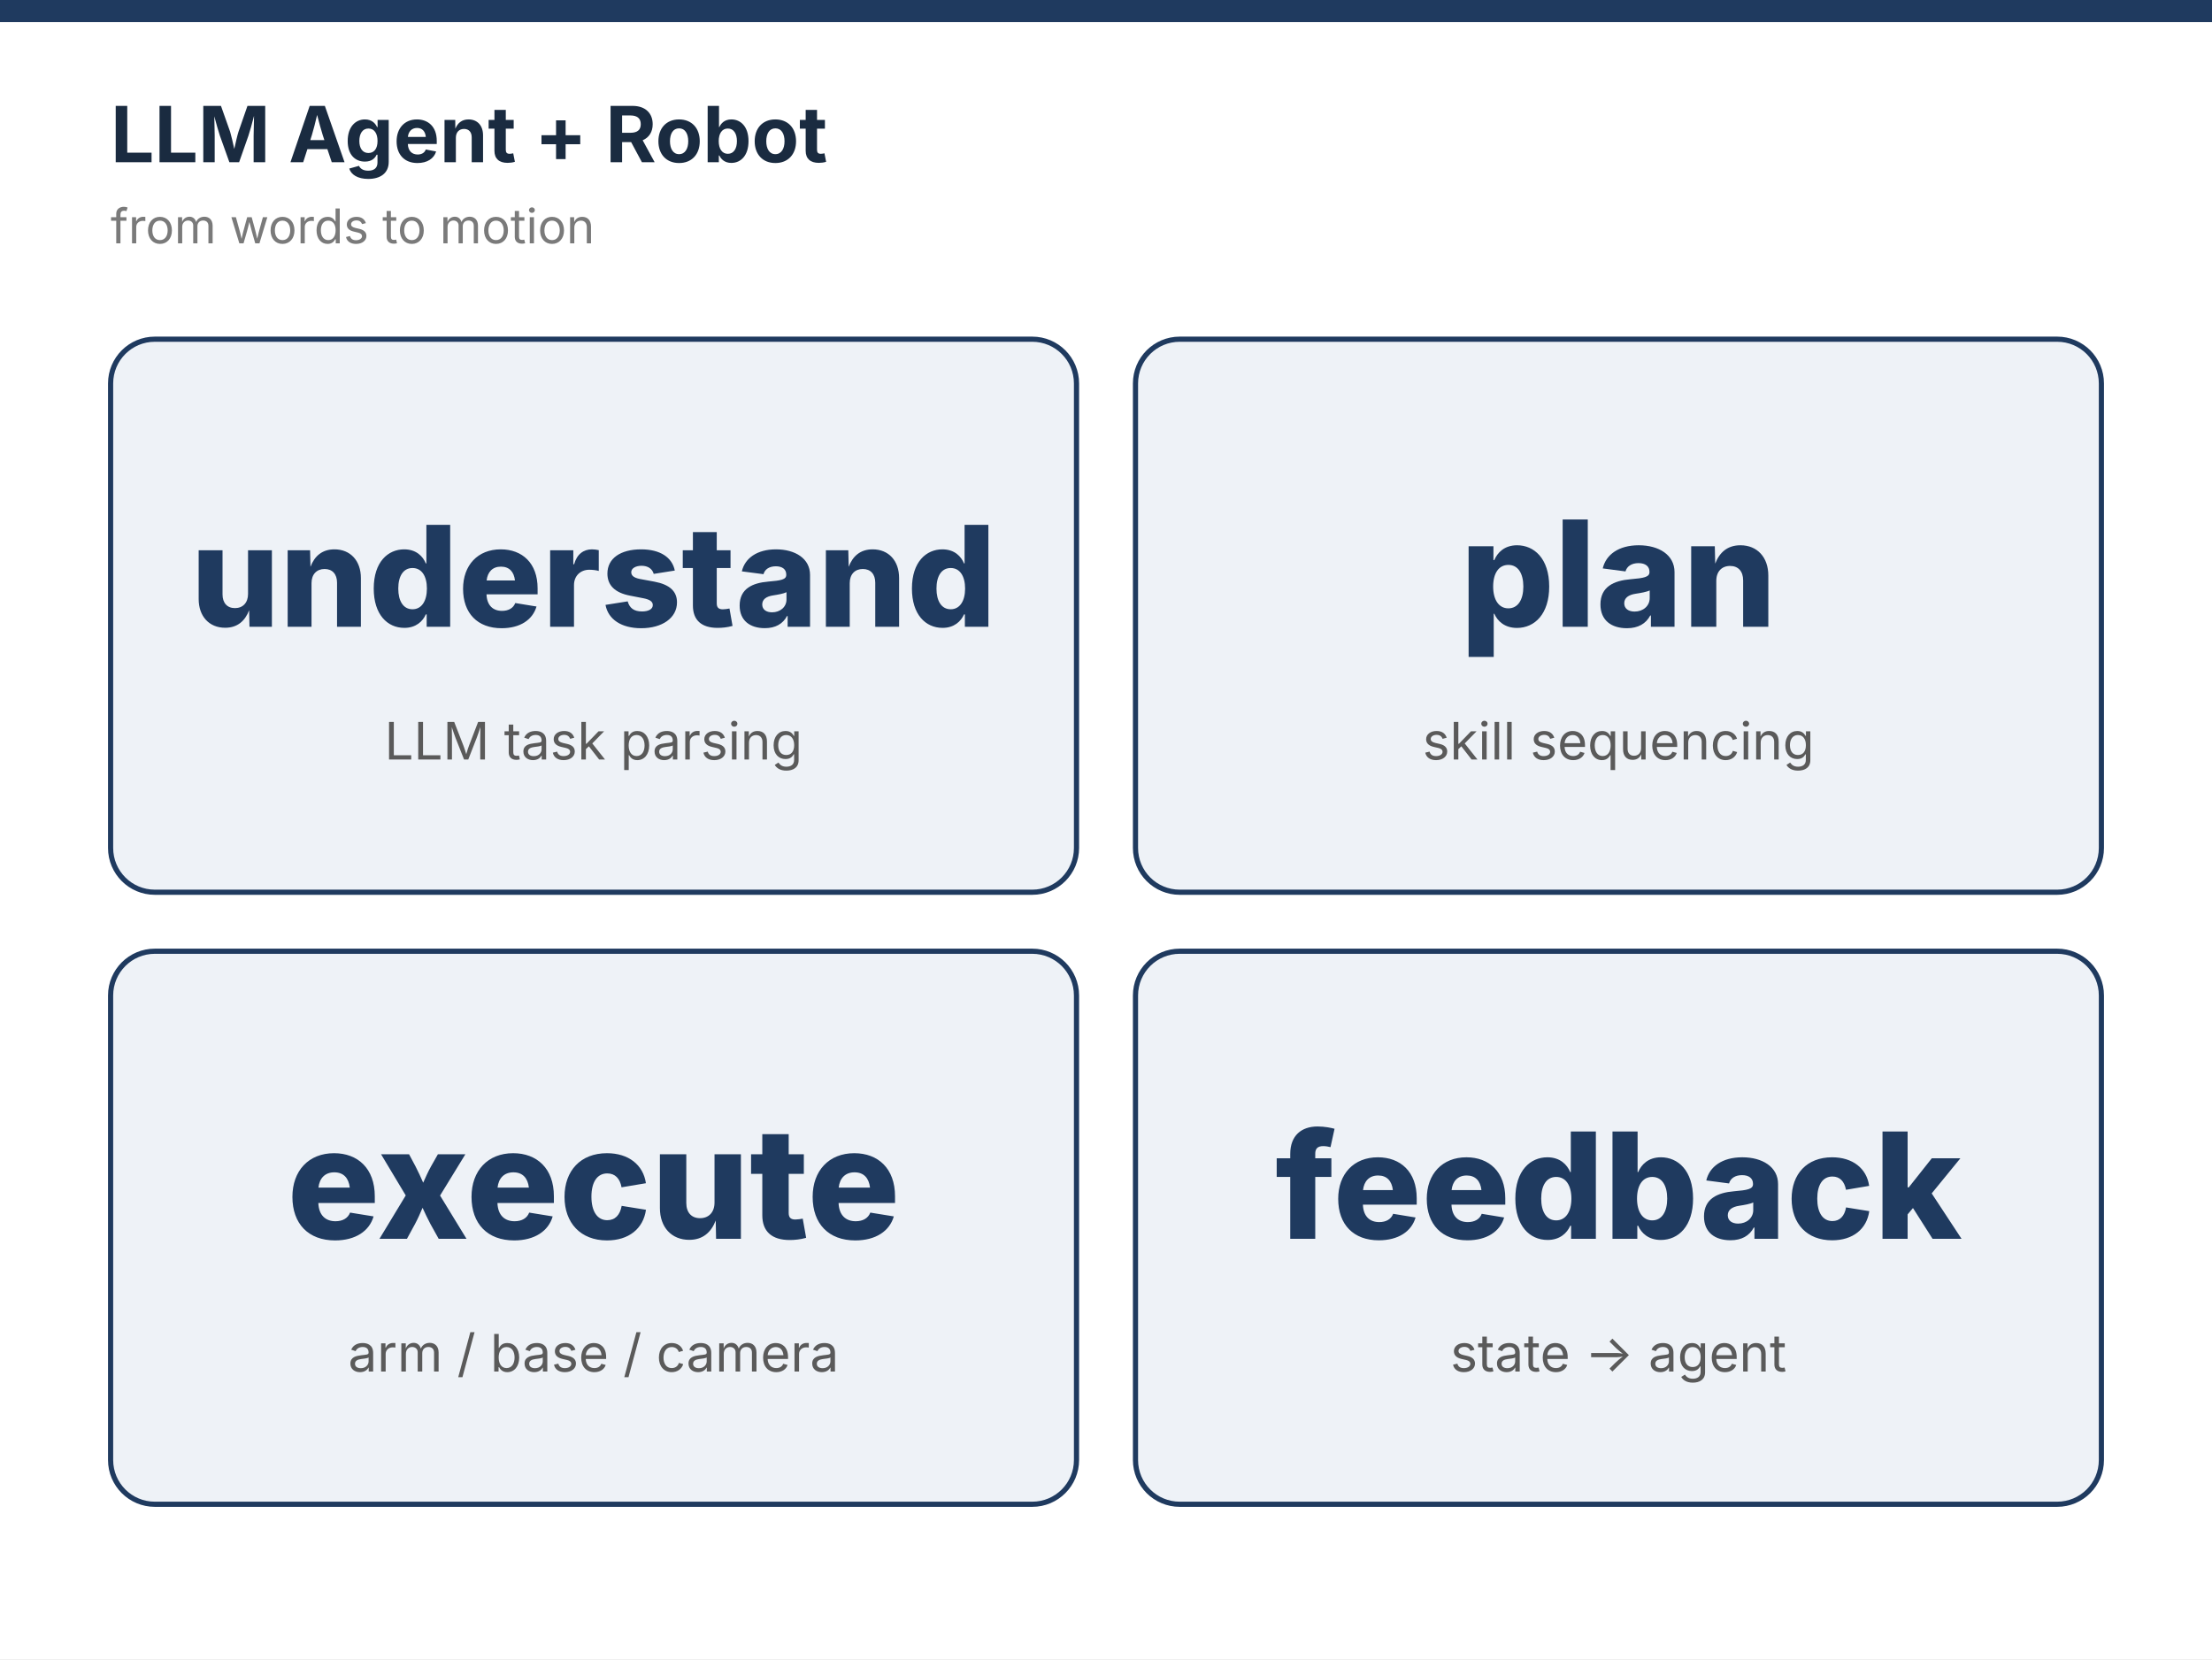
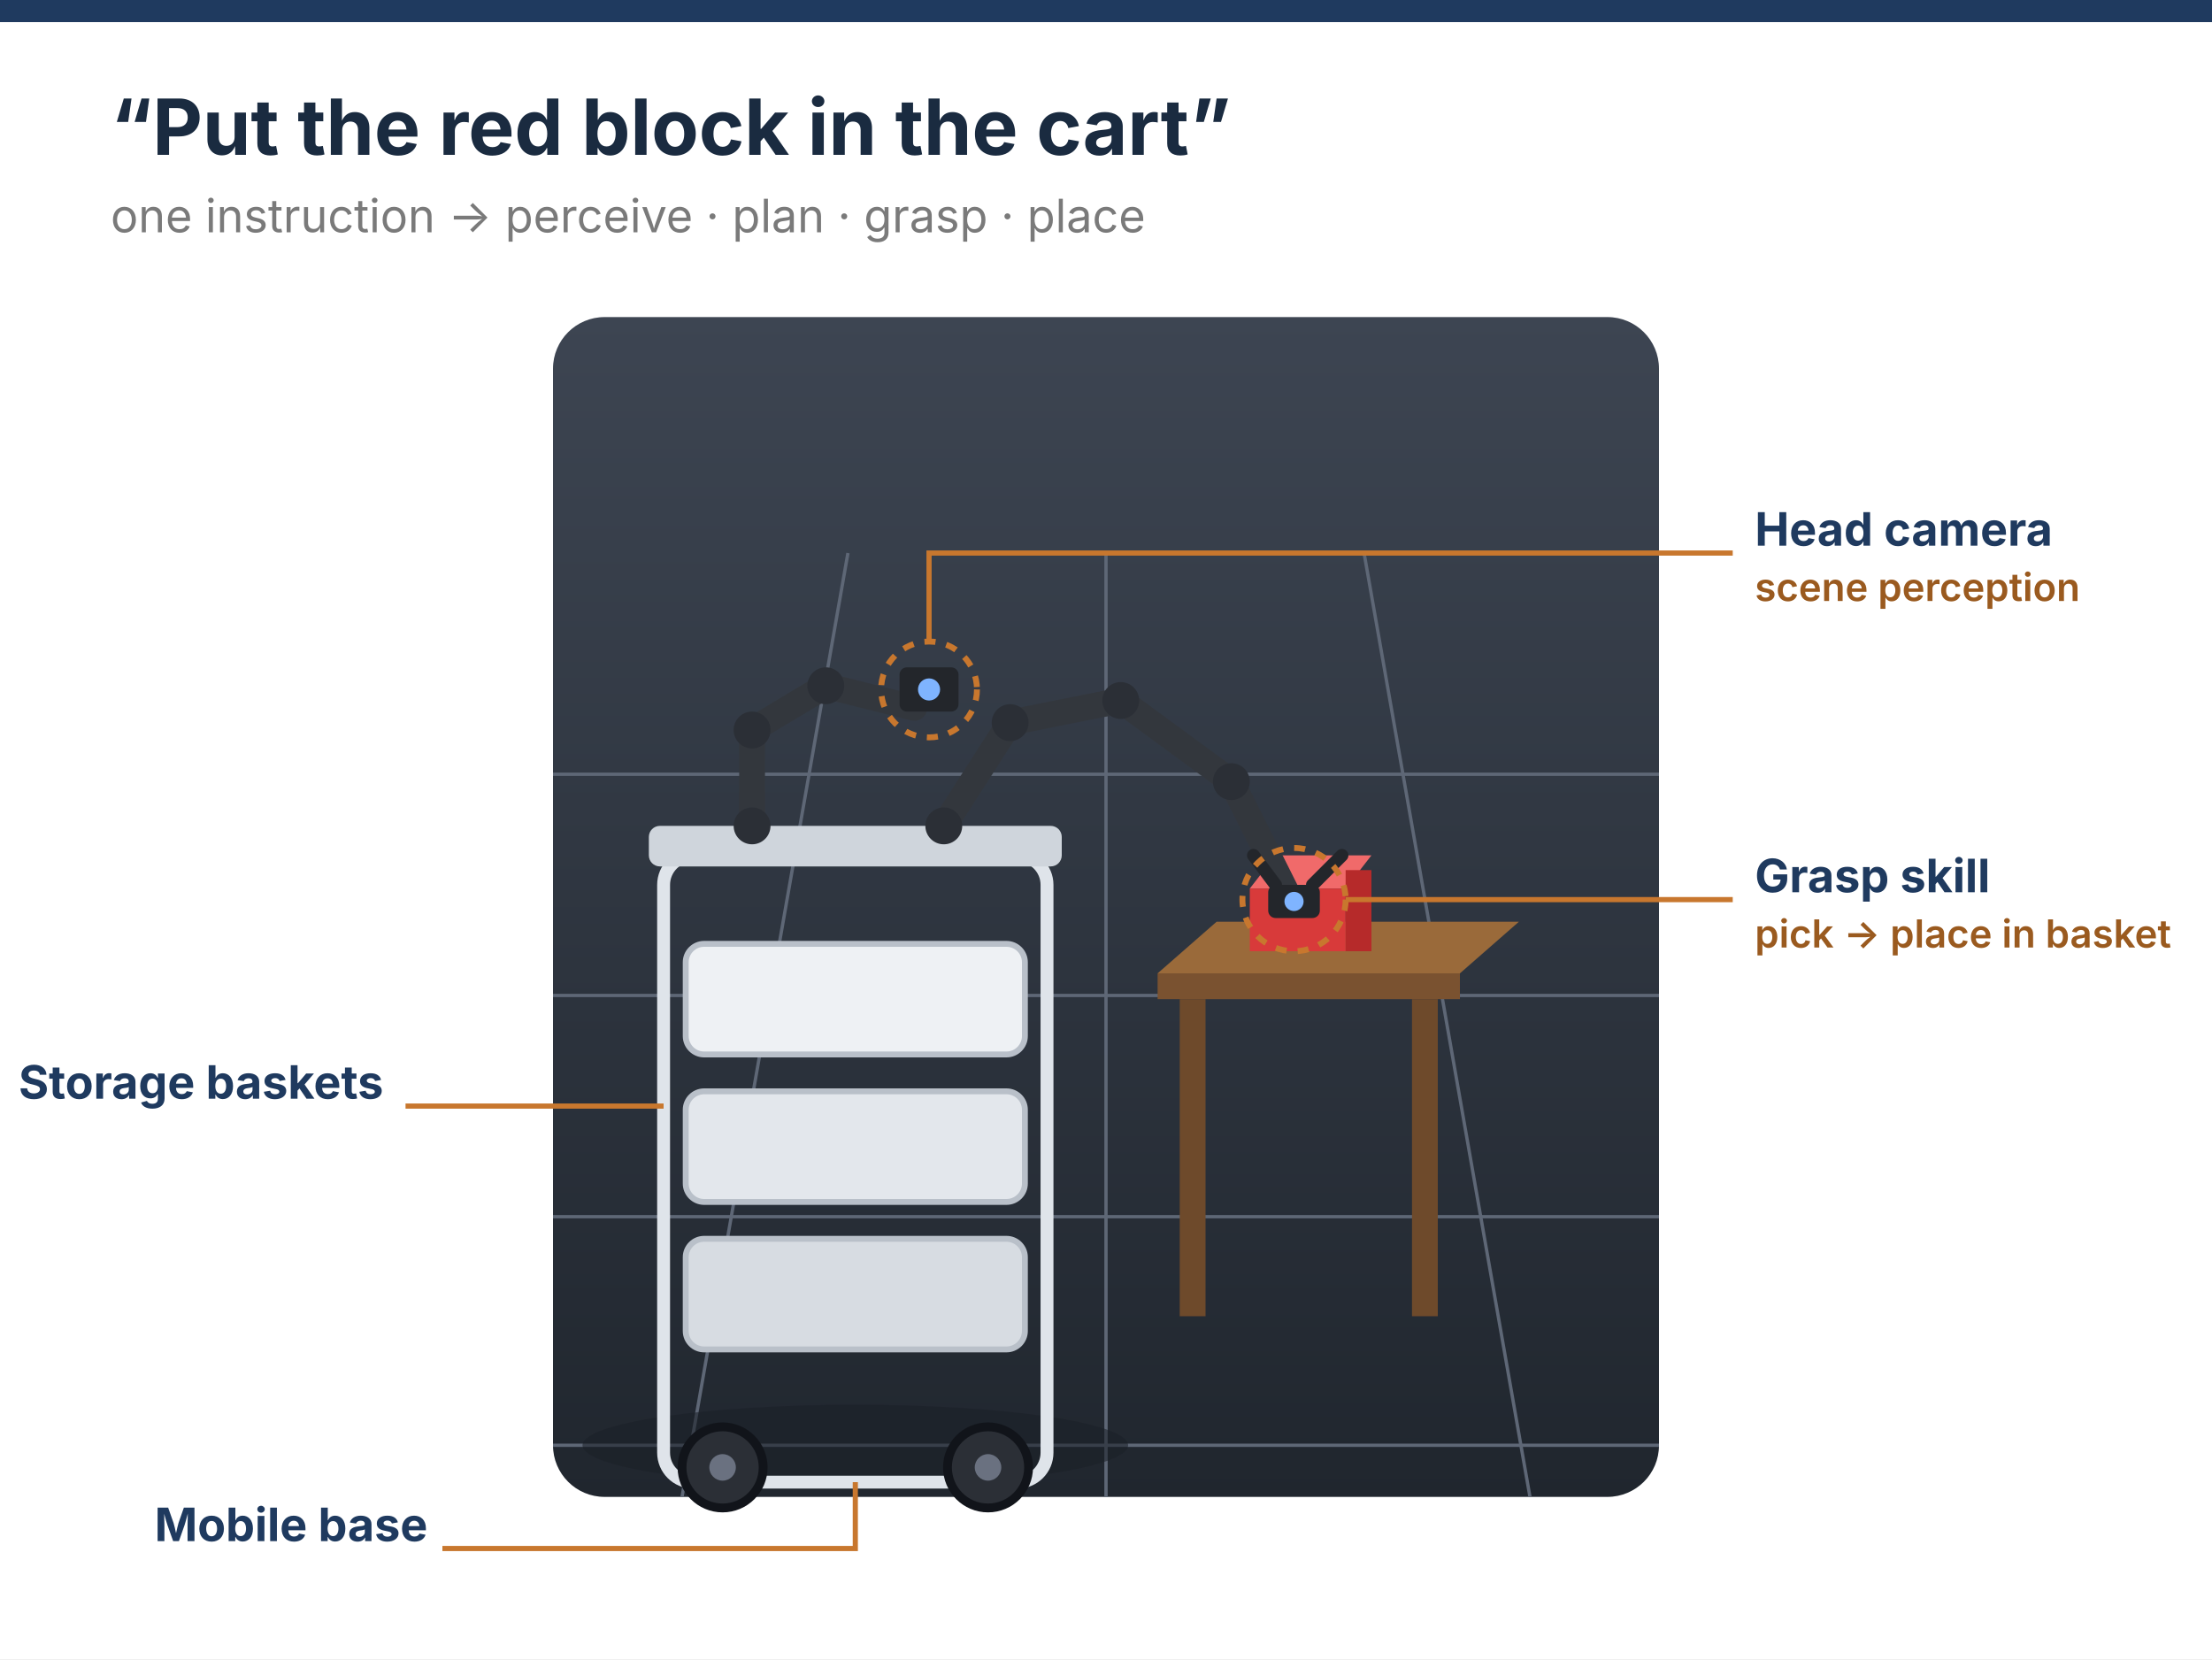
<svg xmlns="http://www.w3.org/2000/svg" viewBox="0 0 600 450" font-family="'Inter','Helvetica Neue',Arial,sans-serif">
+   <defs>
+     <linearGradient id="orb2_floor" x1="0" y1="0" x2="0" y2="1">
+       <stop offset="0" stop-color="#3d4552" />
+       <stop offset="1" stop-color="#20262e" />
+     </linearGradient>
+     <style>
+       .grid2{stroke:#5e6776;stroke-width:0.9;fill:none;}
+       .tag{fill:#1f3a5f;font-size:12.5px;font-weight:700;}
+       .tagsub{fill:#9a5a1f;font-size:10.5px;font-weight:600;}
+       .lead{stroke:#c8772e;stroke-width:1.4;fill:none;}
+     </style>
+   </defs>
  <rect width="600" height="450" fill="#ffffff" />
  <rect x="0" y="0" width="600" height="6" fill="#1f3a5f" />
-   <text x="30" y="44" fill="#1a2b40" font-size="21" font-weight="700">LLM Agent + Robot</text>
-   <text x="30" y="66" fill="#7a7a7a" font-size="13">from words to motion</text>
+   <text x="30" y="42" fill="#1a2b40" font-size="21" font-weight="700">“Put the red block in the cart”</text>
+   <text x="30" y="63" fill="#7a7a7a" font-size="12.5">one instruction → perceive · plan · grasp · place</text>
+   <rect x="150" y="86" width="300" height="320" rx="14" fill="url(#orb2_floor)" />
+   <clipPath id="orb2_clip">
+     <rect x="150" y="86" width="300" height="320" rx="14" />
+   </clipPath>
+   <g clip-path="url(#orb2_clip)">
+     <path class="grid2" d="M150,210 L450,210" />
+     <path class="grid2" d="M150,270 L450,270" />
+     <path class="grid2" d="M150,330 L450,330" />
+     <path class="grid2" d="M150,392 L450,392" />
+     <path class="grid2" d="M230,150 L185,406" />
+     <path class="grid2" d="M300,150 L300,406" />
+     <path class="grid2" d="M370,150 L415,406" />
+   </g>
  <g>
-     <rect x="30" y="92" width="262" height="150" rx="12" fill="#eef2f7" stroke="#1f3a5f" stroke-width="1.4" />
-     <rect x="308" y="92" width="262" height="150" rx="12" fill="#eef2f7" stroke="#1f3a5f" stroke-width="1.4" />
-     <rect x="30" y="258" width="262" height="150" rx="12" fill="#eef2f7" stroke="#1f3a5f" stroke-width="1.4" />
-     <rect x="308" y="258" width="262" height="150" rx="12" fill="#eef2f7" stroke="#1f3a5f" stroke-width="1.4" />
+     <polygon points="330,250 412,250 396,264 314,264" fill="#9a6a3a" />
+     <rect x="314" y="264" width="82" height="7" fill="#7a5230" />
+     <rect x="320" y="271" width="7" height="86" fill="#6e4a2b" />
+     <rect x="383" y="271" width="7" height="86" fill="#6e4a2b" />
+     <polygon points="346,232 372,232 365,241 339,241" fill="#f06a6a" />
+     <rect x="339" y="241" width="26" height="17" fill="#d83a3a" />
+     <rect x="365" y="236" width="7" height="22" fill="#b62a2a" />
  </g>
-   <text x="161" y="170" fill="#1f3a5f" font-size="38" font-weight="800" text-anchor="middle">understand</text>
-   <text x="161" y="206" fill="#5a5a5a" font-size="14" text-anchor="middle">LLM task parsing</text>
-   <text x="439" y="170" fill="#1f3a5f" font-size="40" font-weight="800" text-anchor="middle">plan</text>
-   <text x="439" y="206" fill="#5a5a5a" font-size="14" text-anchor="middle">skill sequencing</text>
-   <text x="161" y="336" fill="#1f3a5f" font-size="42" font-weight="800" text-anchor="middle">execute</text>
-   <text x="161" y="372" fill="#5a5a5a" font-size="14" text-anchor="middle">arm / base / camera</text>
-   <text x="439" y="336" fill="#1f3a5f" font-size="40" font-weight="800" text-anchor="middle">feedback</text>
-   <text x="439" y="372" fill="#5a5a5a" font-size="14" text-anchor="middle">state → agent</text>
+   <g stroke-linejoin="round" stroke-linecap="round">
+     <ellipse cx="232" cy="392" rx="74" ry="11" fill="#1a1f27" opacity="0.55" />
+     <rect x="180" y="232" width="104" height="170" rx="8" fill="none" stroke="#dfe4ea" stroke-width="3.5" />
+     <rect x="186" y="256" width="92" height="30" rx="5" fill="#eef1f4" stroke="#b9c0c9" stroke-width="1.6" />
+     <rect x="186" y="296" width="92" height="30" rx="5" fill="#e3e7ec" stroke="#b9c0c9" stroke-width="1.6" />
+     <rect x="186" y="336" width="92" height="30" rx="5" fill="#d7dce2" stroke="#b9c0c9" stroke-width="1.6" />
+     <rect x="176" y="224" width="112" height="11" rx="3" fill="#cfd5dc" />
+     <circle cx="196" cy="398" r="11" fill="#2b2f36" stroke="#11141a" stroke-width="2.4" />
+     <circle cx="268" cy="398" r="11" fill="#2b2f36" stroke="#11141a" stroke-width="2.4" />
+     <circle cx="196" cy="398" r="3.6" fill="#6a7180" />
+     <circle cx="268" cy="398" r="3.6" fill="#6a7180" />
+     <g stroke="#33373d" stroke-width="7" fill="none">
+       <path d="M204,224 L204,198 L224,186" />
+       <path d="M224,186 L248,192" />
+     </g>
+     <circle cx="204" cy="224" r="5" fill="#2b2f36" />
+     <circle cx="204" cy="198" r="5" fill="#2b2f36" />
+     <circle cx="224" cy="186" r="5" fill="#2b2f36" />
+     <rect x="244" y="181" width="16" height="12" rx="2" fill="#23262b" />
+     <circle cx="252" cy="187" r="3" fill="#7fb4ff" />
+     <g stroke="#33373d" stroke-width="7" fill="none">
+       <path d="M256,224 L274,196 L304,190" />
+       <path d="M304,190 L334,212 L350,244" />
+     </g>
+     <circle cx="256" cy="224" r="5" fill="#2b2f36" />
+     <circle cx="274" cy="196" r="5" fill="#2b2f36" />
+     <circle cx="304" cy="190" r="5" fill="#2b2f36" />
+     <circle cx="334" cy="212" r="5" fill="#2b2f36" />
+     <g stroke="#23262b" stroke-width="3.5" fill="none">
+       <path d="M346,240 L340,232" />
+       <path d="M356,240 L364,232" />
+     </g>
+     <rect x="344" y="240" width="14" height="9" rx="2" fill="#23262b" />
+     <circle cx="351" cy="244.5" r="2.6" fill="#7fb4ff" />
+   </g>
+   <circle cx="252" cy="187" r="13" fill="none" stroke="#c8772e" stroke-width="1.6" stroke-dasharray="3 3" />
+   <path class="lead" d="M252,174 L252,150 L470,150" />
+   <text class="tag" x="476" y="148">Head camera</text>
+   <text class="tagsub" x="476" y="163">scene perception</text>
+   <circle cx="351" cy="244" r="14" fill="none" stroke="#c8772e" stroke-width="1.6" stroke-dasharray="3 3" />
+   <path class="lead" d="M365,244 L470,244" />
+   <text class="tag" x="476" y="242">Grasp skill</text>
+   <text class="tagsub" x="476" y="257">pick → place in basket</text>
+   <path class="lead" d="M232,402 L232,420 L120,420" />
+   <text class="tag" x="116" y="418" text-anchor="end">Mobile base</text>
+   <path class="lead" d="M180,300 L110,300" />
+   <text class="tag" x="104" y="298" text-anchor="end">Storage baskets</text>
</svg>
